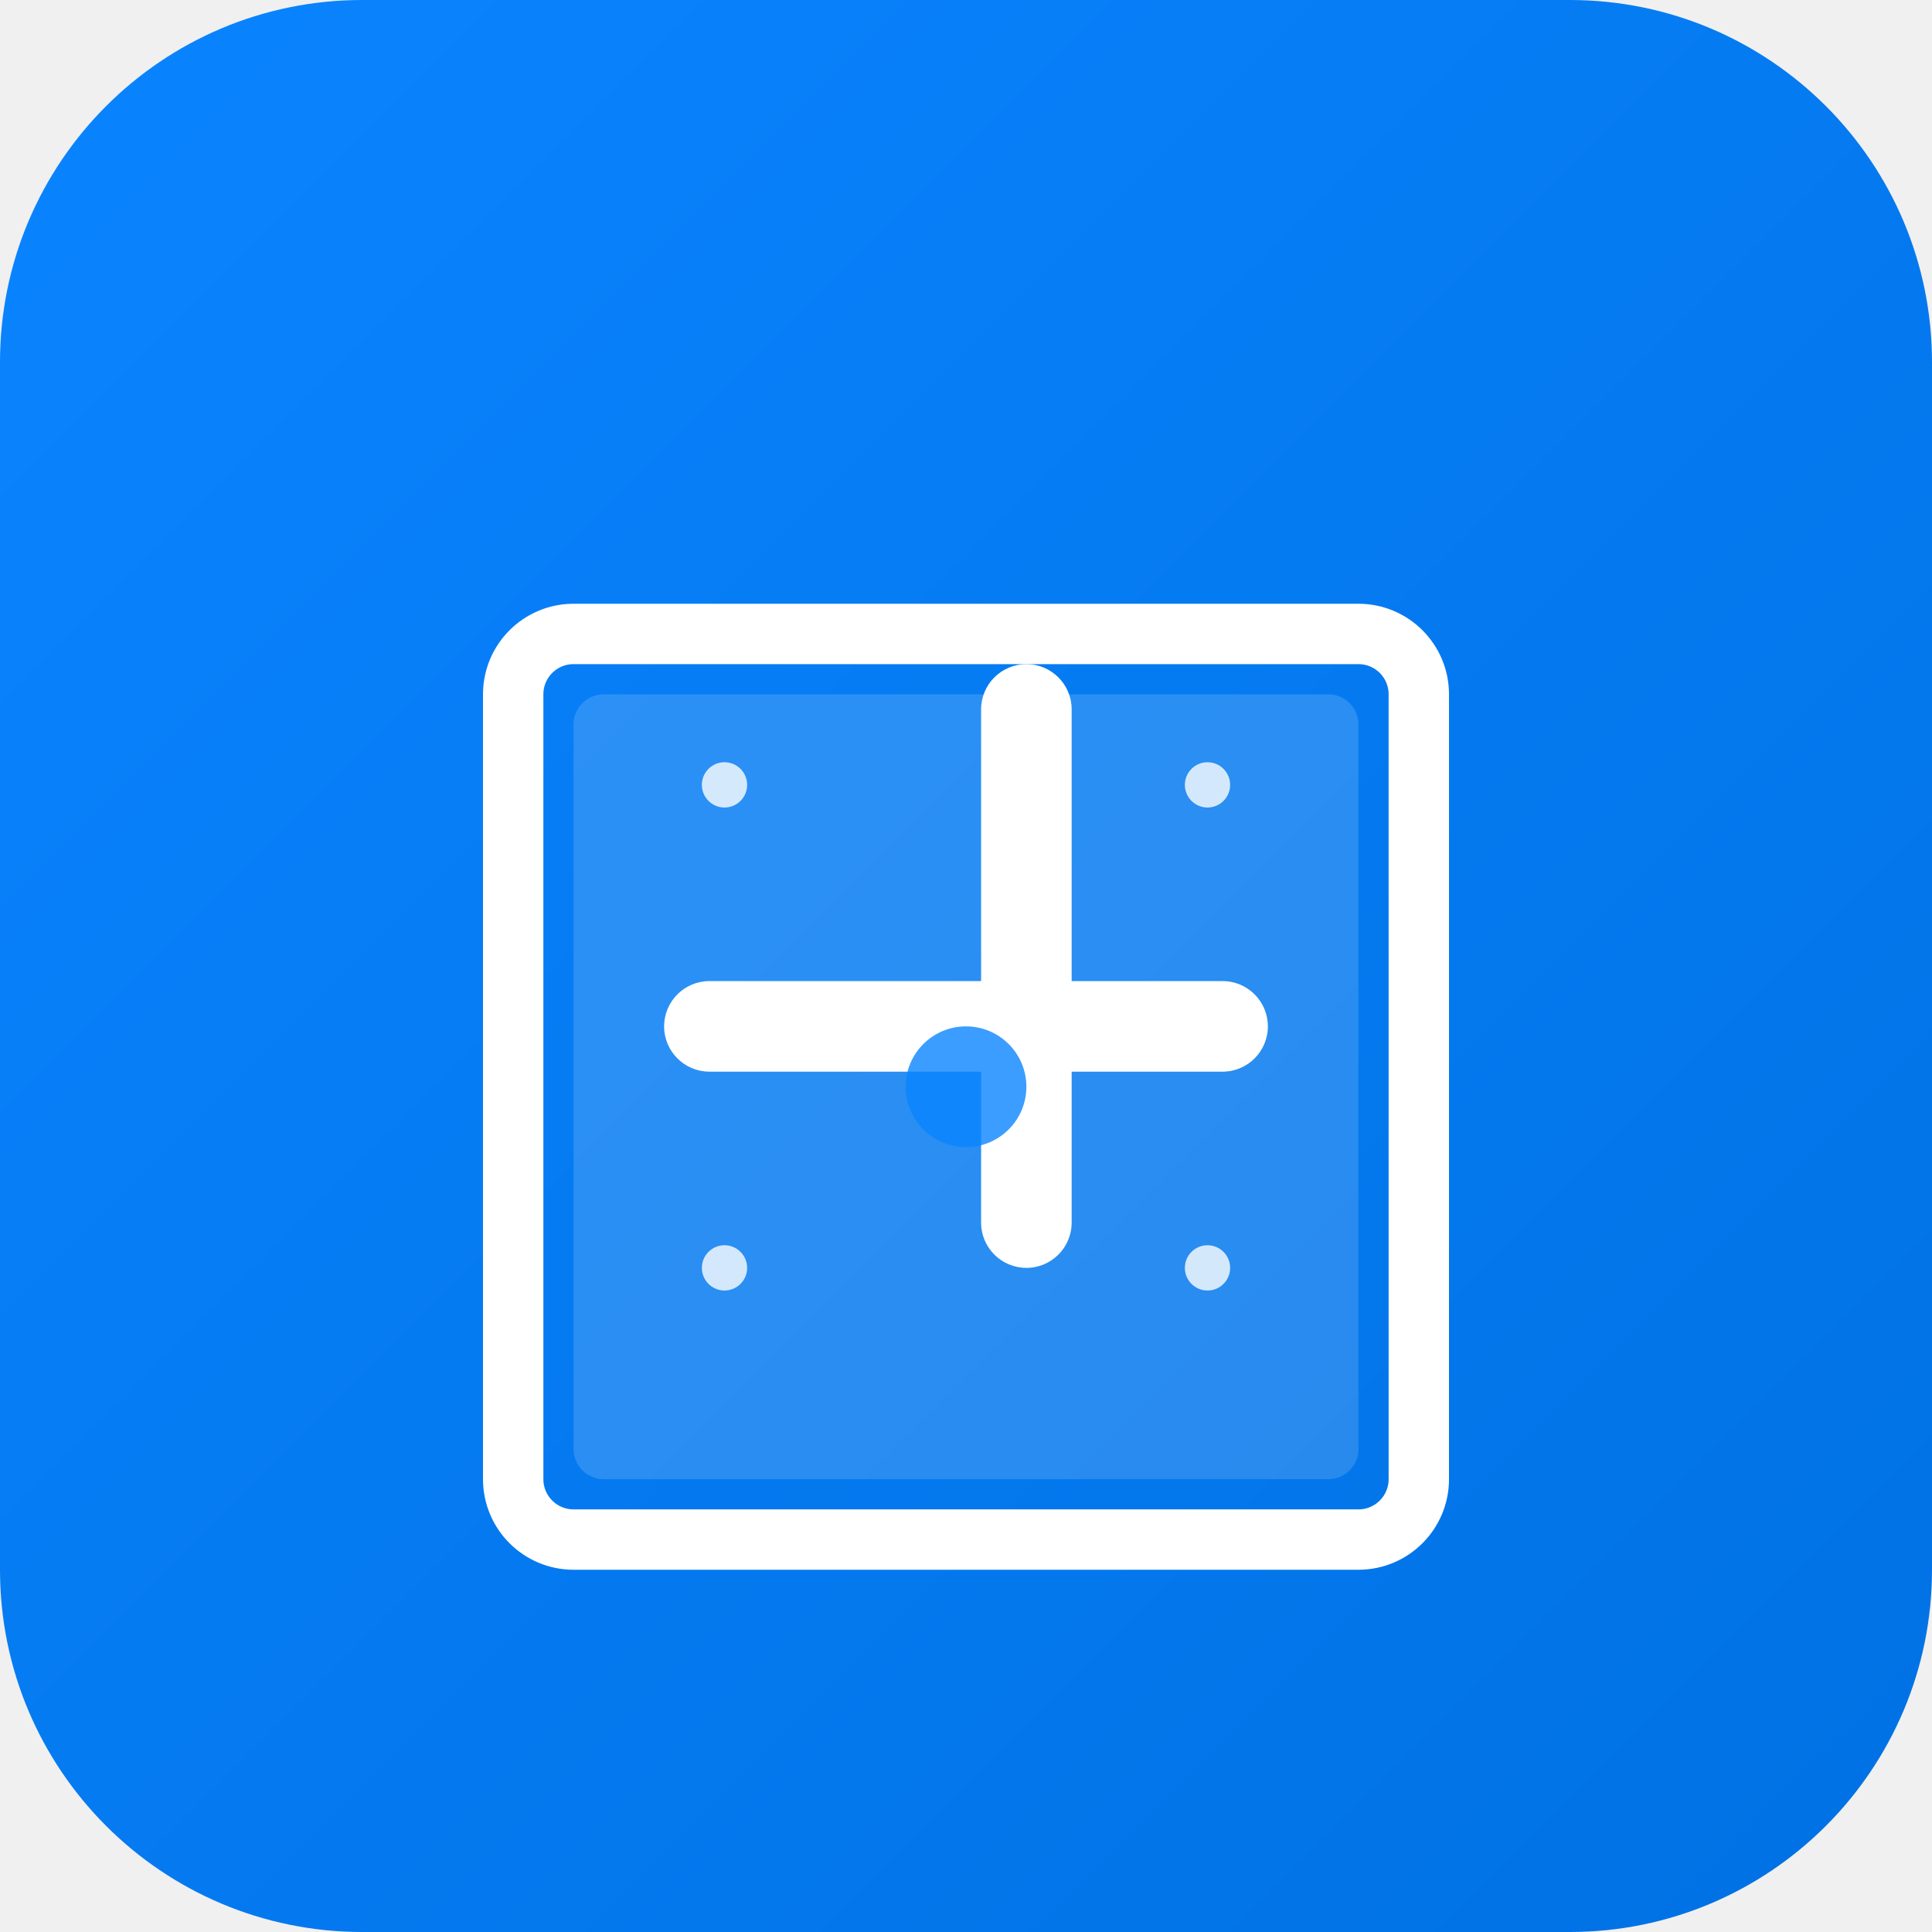
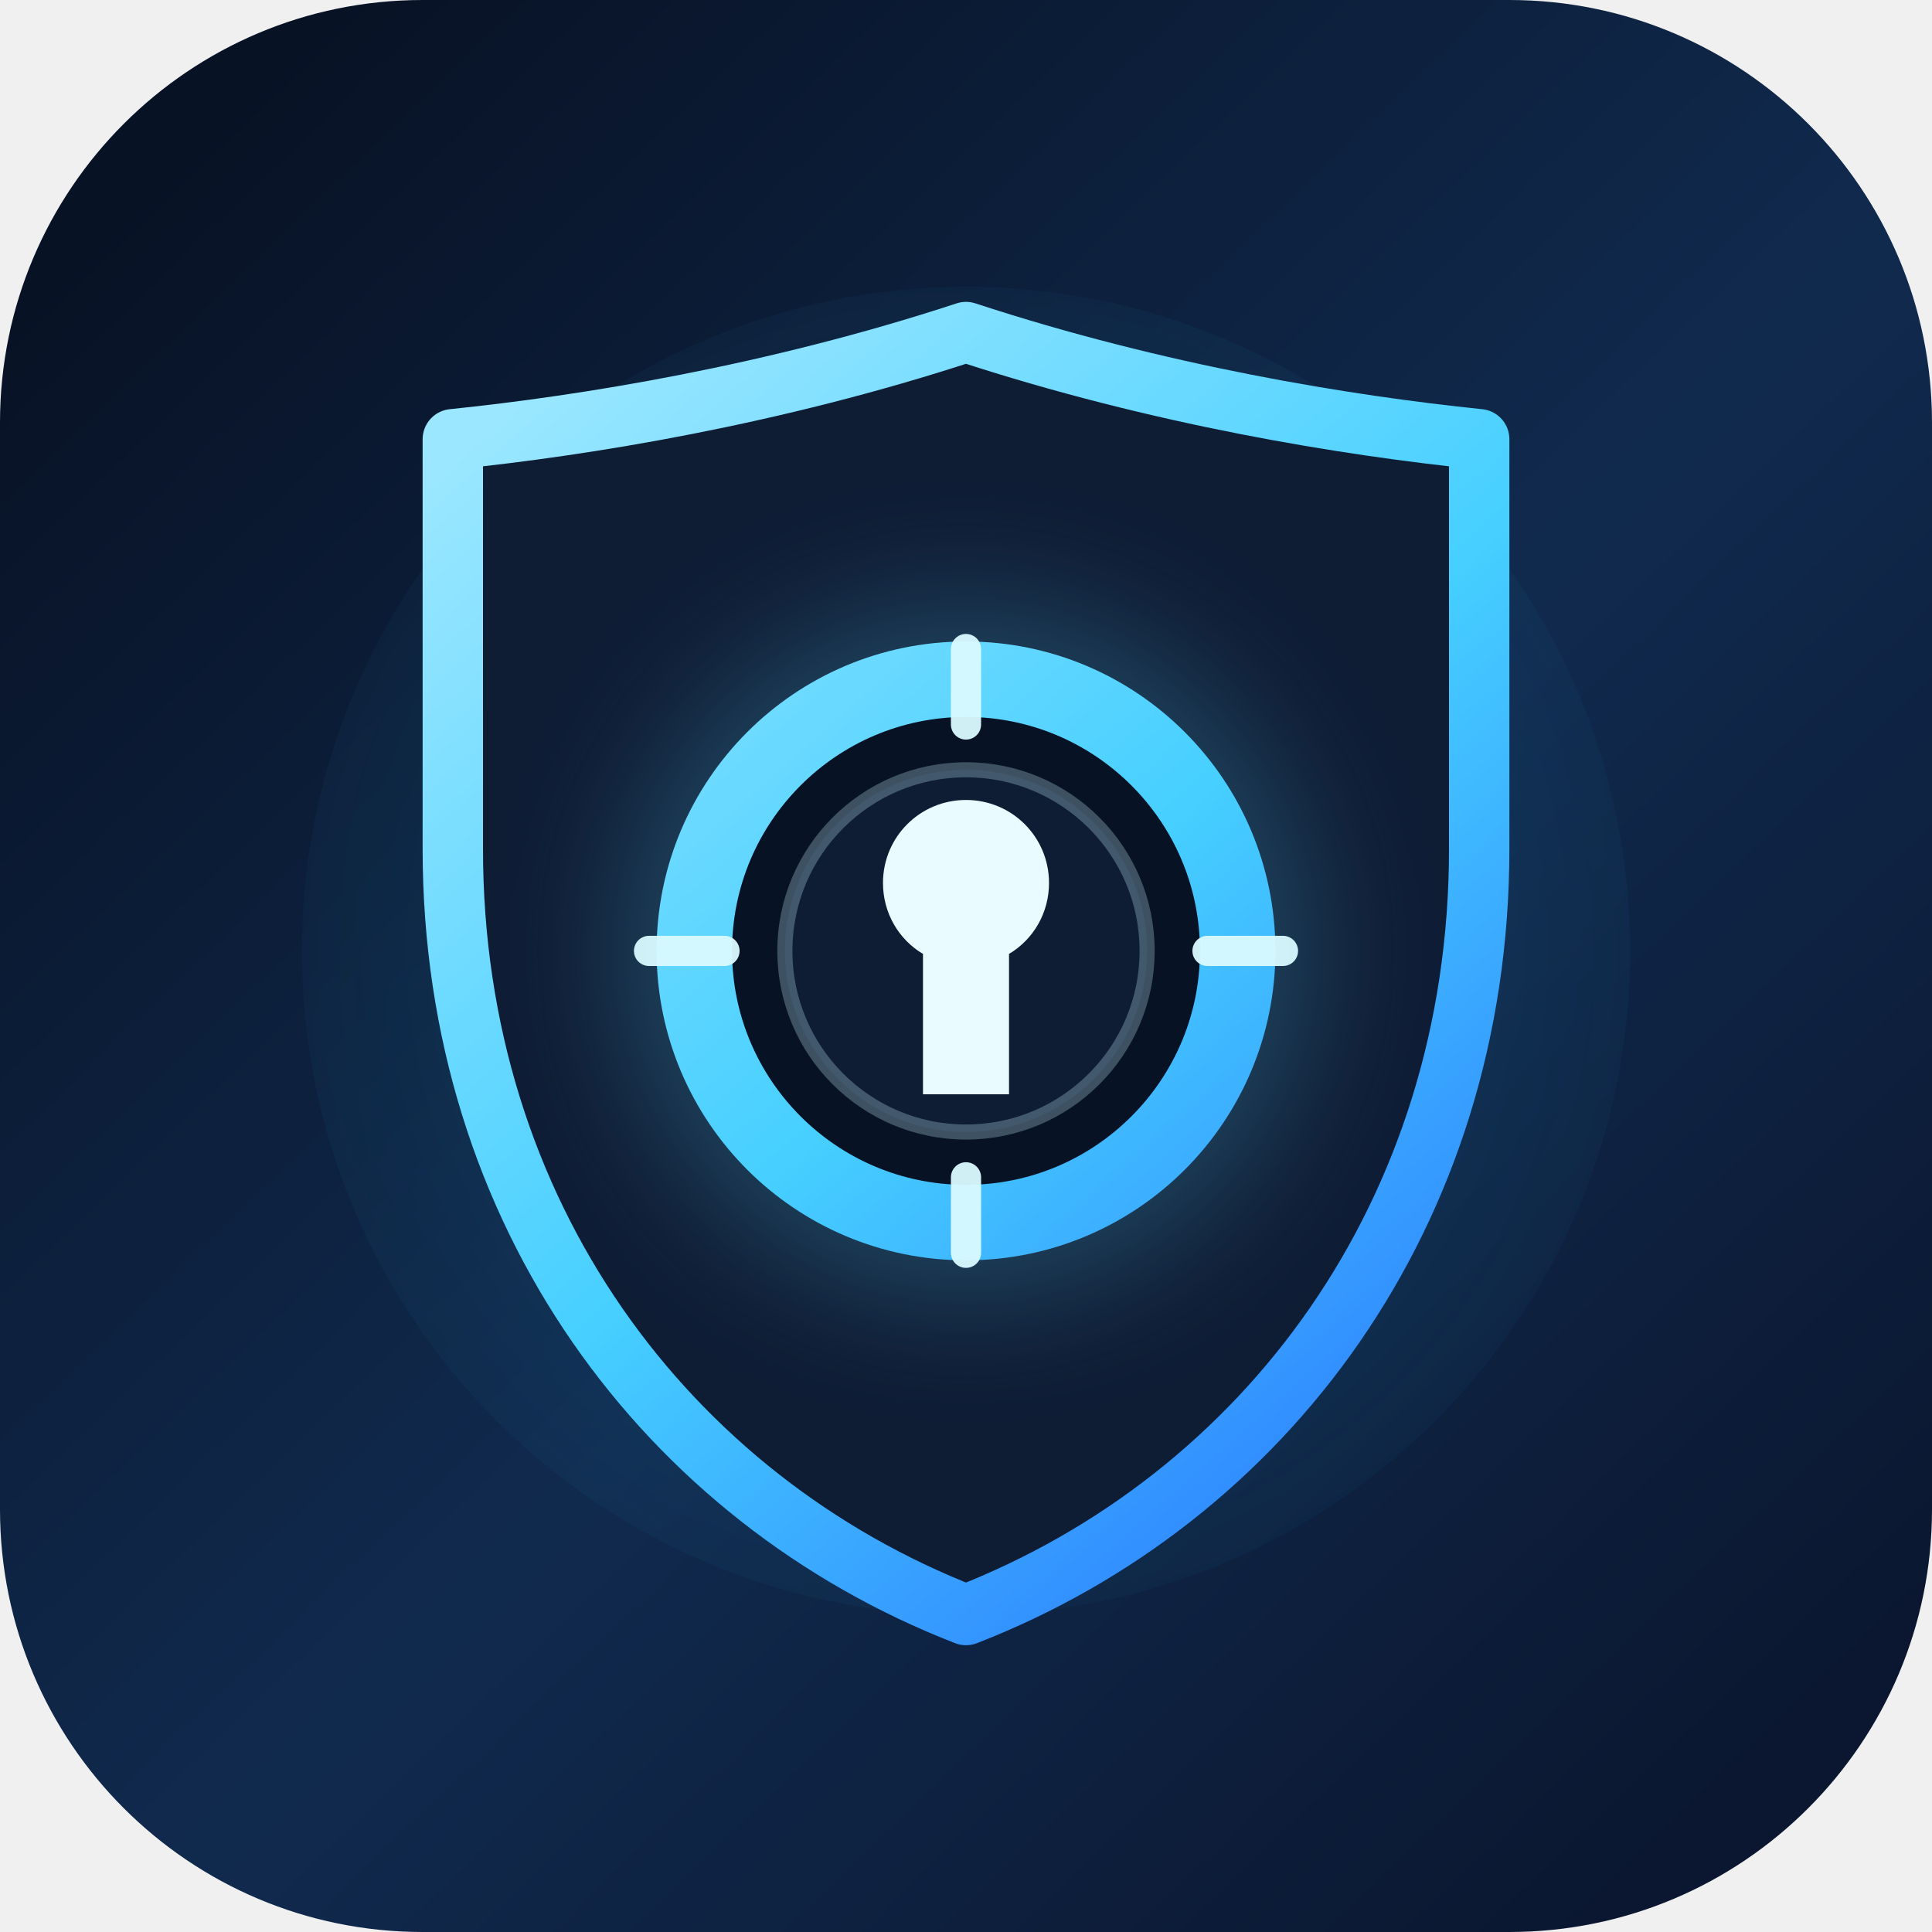
- <svg xmlns="http://www.w3.org/2000/svg" viewBox="0 0 256 256">
+ <svg xmlns="http://www.w3.org/2000/svg" viewBox="0 0 256 256" fill="none">
  <defs>
-     <linearGradient id="blueGrad" x1="0%" y1="0%" x2="100%" y2="100%">
-       <stop offset="0%" style="stop-color:#0a84ff;stop-opacity:1" />
-       <stop offset="100%" style="stop-color:#0071e3;stop-opacity:1" />
+     <linearGradient id="bg" x1="24" y1="20" x2="232" y2="236" gradientUnits="userSpaceOnUse">
+       <stop offset="0" stop-color="#081225" />
+       <stop offset="0.55" stop-color="#102A4E" />
+       <stop offset="1" stop-color="#0B1730" />
    </linearGradient>
+     <linearGradient id="stroke" x1="64" y1="56" x2="192" y2="200" gradientUnits="userSpaceOnUse">
+       <stop offset="0" stop-color="#9BE7FF" />
+       <stop offset="0.52" stop-color="#46CFFF" />
+       <stop offset="1" stop-color="#2C7BFF" />
+     </linearGradient>
+     <radialGradient id="glow" cx="0" cy="0" r="1" gradientUnits="userSpaceOnUse" gradientTransform="translate(128 126) rotate(90) scale(108)">
+       <stop offset="0" stop-color="#2BCBFF" stop-opacity="0.18" />
+       <stop offset="1" stop-color="#2BCBFF" stop-opacity="0" />
+     </radialGradient>
+     <filter id="softGlow" x="35" y="38" width="186" height="186" filterUnits="userSpaceOnUse" color-interpolation-filters="sRGB">
+       <feGaussianBlur stdDeviation="10" />
+     </filter>
  </defs>
-   <rect width="256" height="256" fill="url(#blueGrad)" rx="48" />
-   <rect x="68" y="84" width="120" height="120" fill="none" stroke="white" stroke-width="8" rx="8" />
-   <rect x="76" y="92" width="104" height="104" fill="rgba(255,255,255,0.15)" rx="4" />
-   <rect x="88" y="130" width="80" height="12" fill="white" rx="6" />
-   <rect x="130" y="88" width="12" height="80" fill="white" rx="6" />
-   <circle cx="128" cy="144" r="8" fill="rgba(10,132,255,0.8)" />
-   <circle cx="96" cy="104" r="3" fill="white" opacity="0.8" />
-   <circle cx="160" cy="104" r="3" fill="white" opacity="0.8" />
-   <circle cx="96" cy="168" r="3" fill="white" opacity="0.8" />
-   <circle cx="160" cy="168" r="3" fill="white" opacity="0.8" />
+   <rect width="256" height="256" rx="56" fill="url(#bg)" />
+   <circle cx="128" cy="126" r="88" fill="url(#glow)" />
+   <path d="M128 44C153.6 52.4 178.5 56.4 196 58.2V112.5C196 160.8 167.6 198.6 128 214C88.4 198.6 60 160.8 60 112.5V58.2C77.5 56.4 102.4 52.4 128 44Z" fill="#0E1C34" />
+   <path d="M128 44C153.6 52.4 178.5 56.4 196 58.2V112.5C196 160.8 167.6 198.6 128 214C88.4 198.6 60 160.8 60 112.5V58.2C77.5 56.4 102.4 52.4 128 44Z" stroke="url(#stroke)" stroke-width="8" stroke-linejoin="round" />
+   <g filter="url(#softGlow)" opacity="0.45">
+     <circle cx="128" cy="126" r="36" stroke="#63D9FF" stroke-width="10" />
+   </g>
+   <circle cx="128" cy="126" r="36" fill="#081225" stroke="url(#stroke)" stroke-width="10" />
+   <circle cx="128" cy="126" r="24" fill="#0E1C34" stroke="#C4F4FF" stroke-opacity="0.28" stroke-width="2" />
+   <path d="M128 106C121.9 106 117 110.9 117 117C117 121 119.1 124.5 122.3 126.4V145H133.7V126.4C136.9 124.5 139 121 139 117C139 110.9 134.1 106 128 106Z" fill="#EAFBFF" />
+   <path d="M128 86V96" stroke="#D9FAFF" stroke-width="4" stroke-linecap="round" opacity="0.95" />
+   <path d="M160 126H170" stroke="#D9FAFF" stroke-width="4" stroke-linecap="round" opacity="0.95" />
+   <path d="M128 156V166" stroke="#D9FAFF" stroke-width="4" stroke-linecap="round" opacity="0.95" />
+   <path d="M86 126H96" stroke="#D9FAFF" stroke-width="4" stroke-linecap="round" opacity="0.95" />
</svg>
